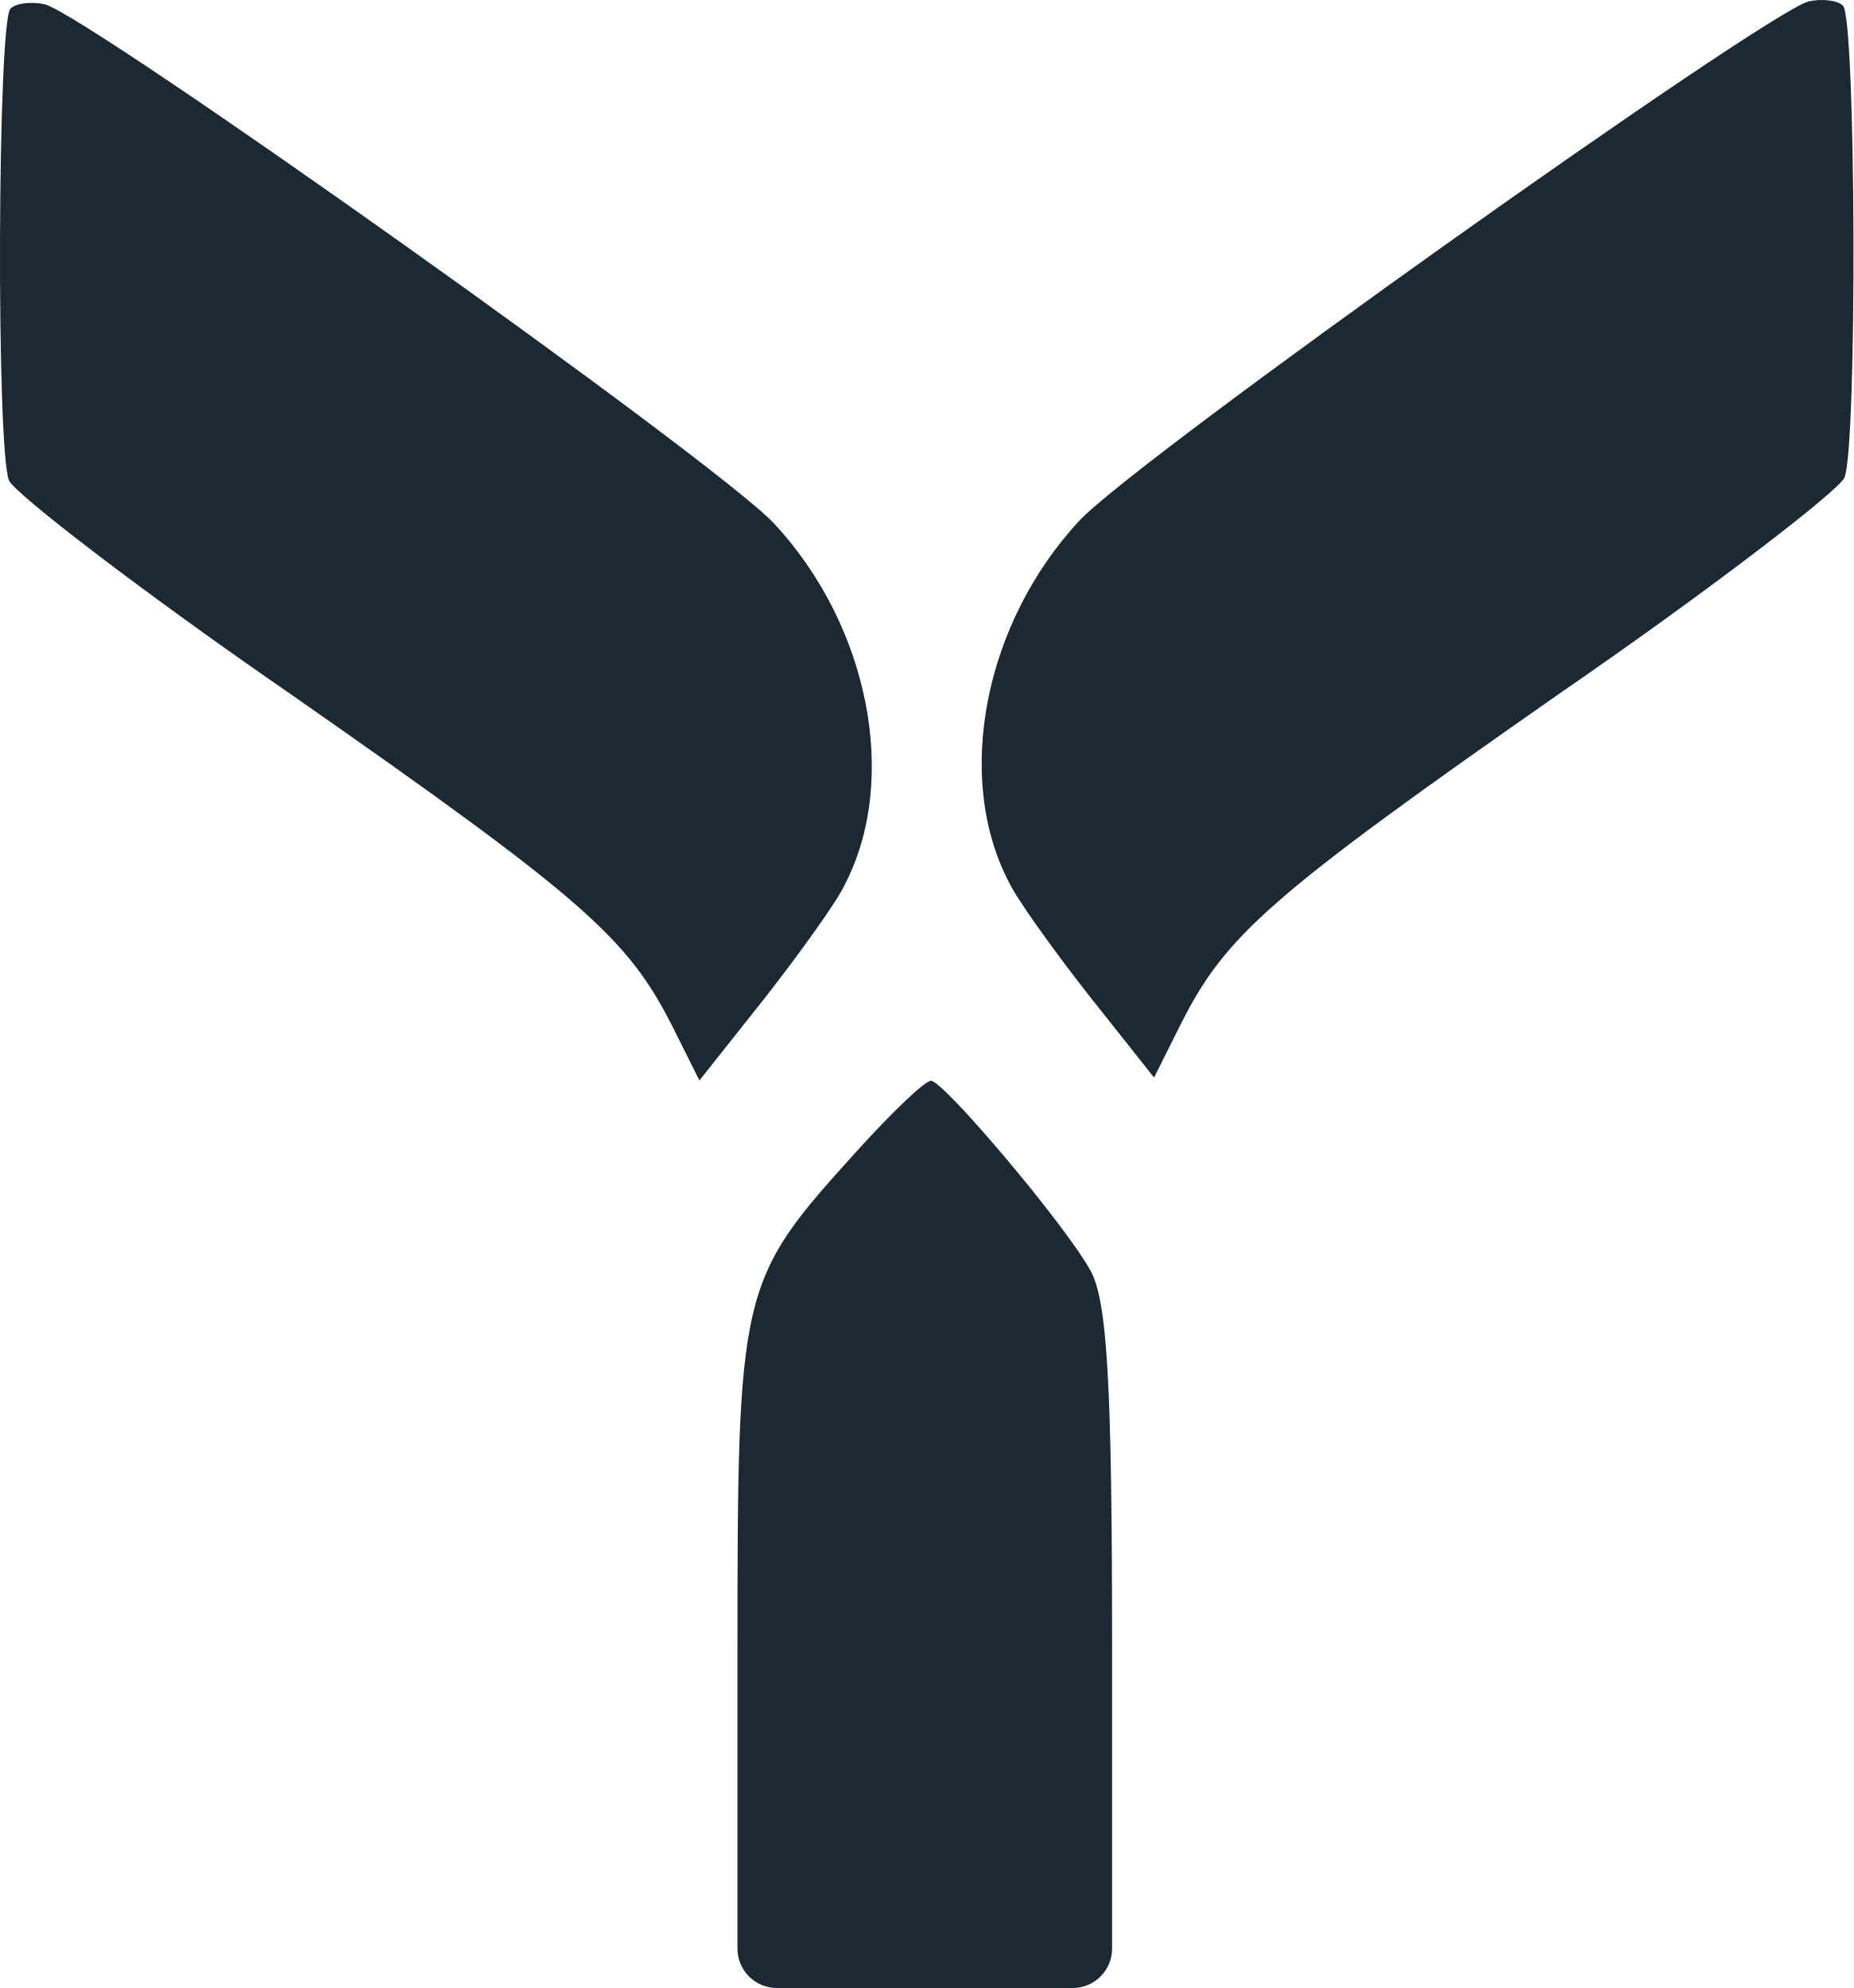
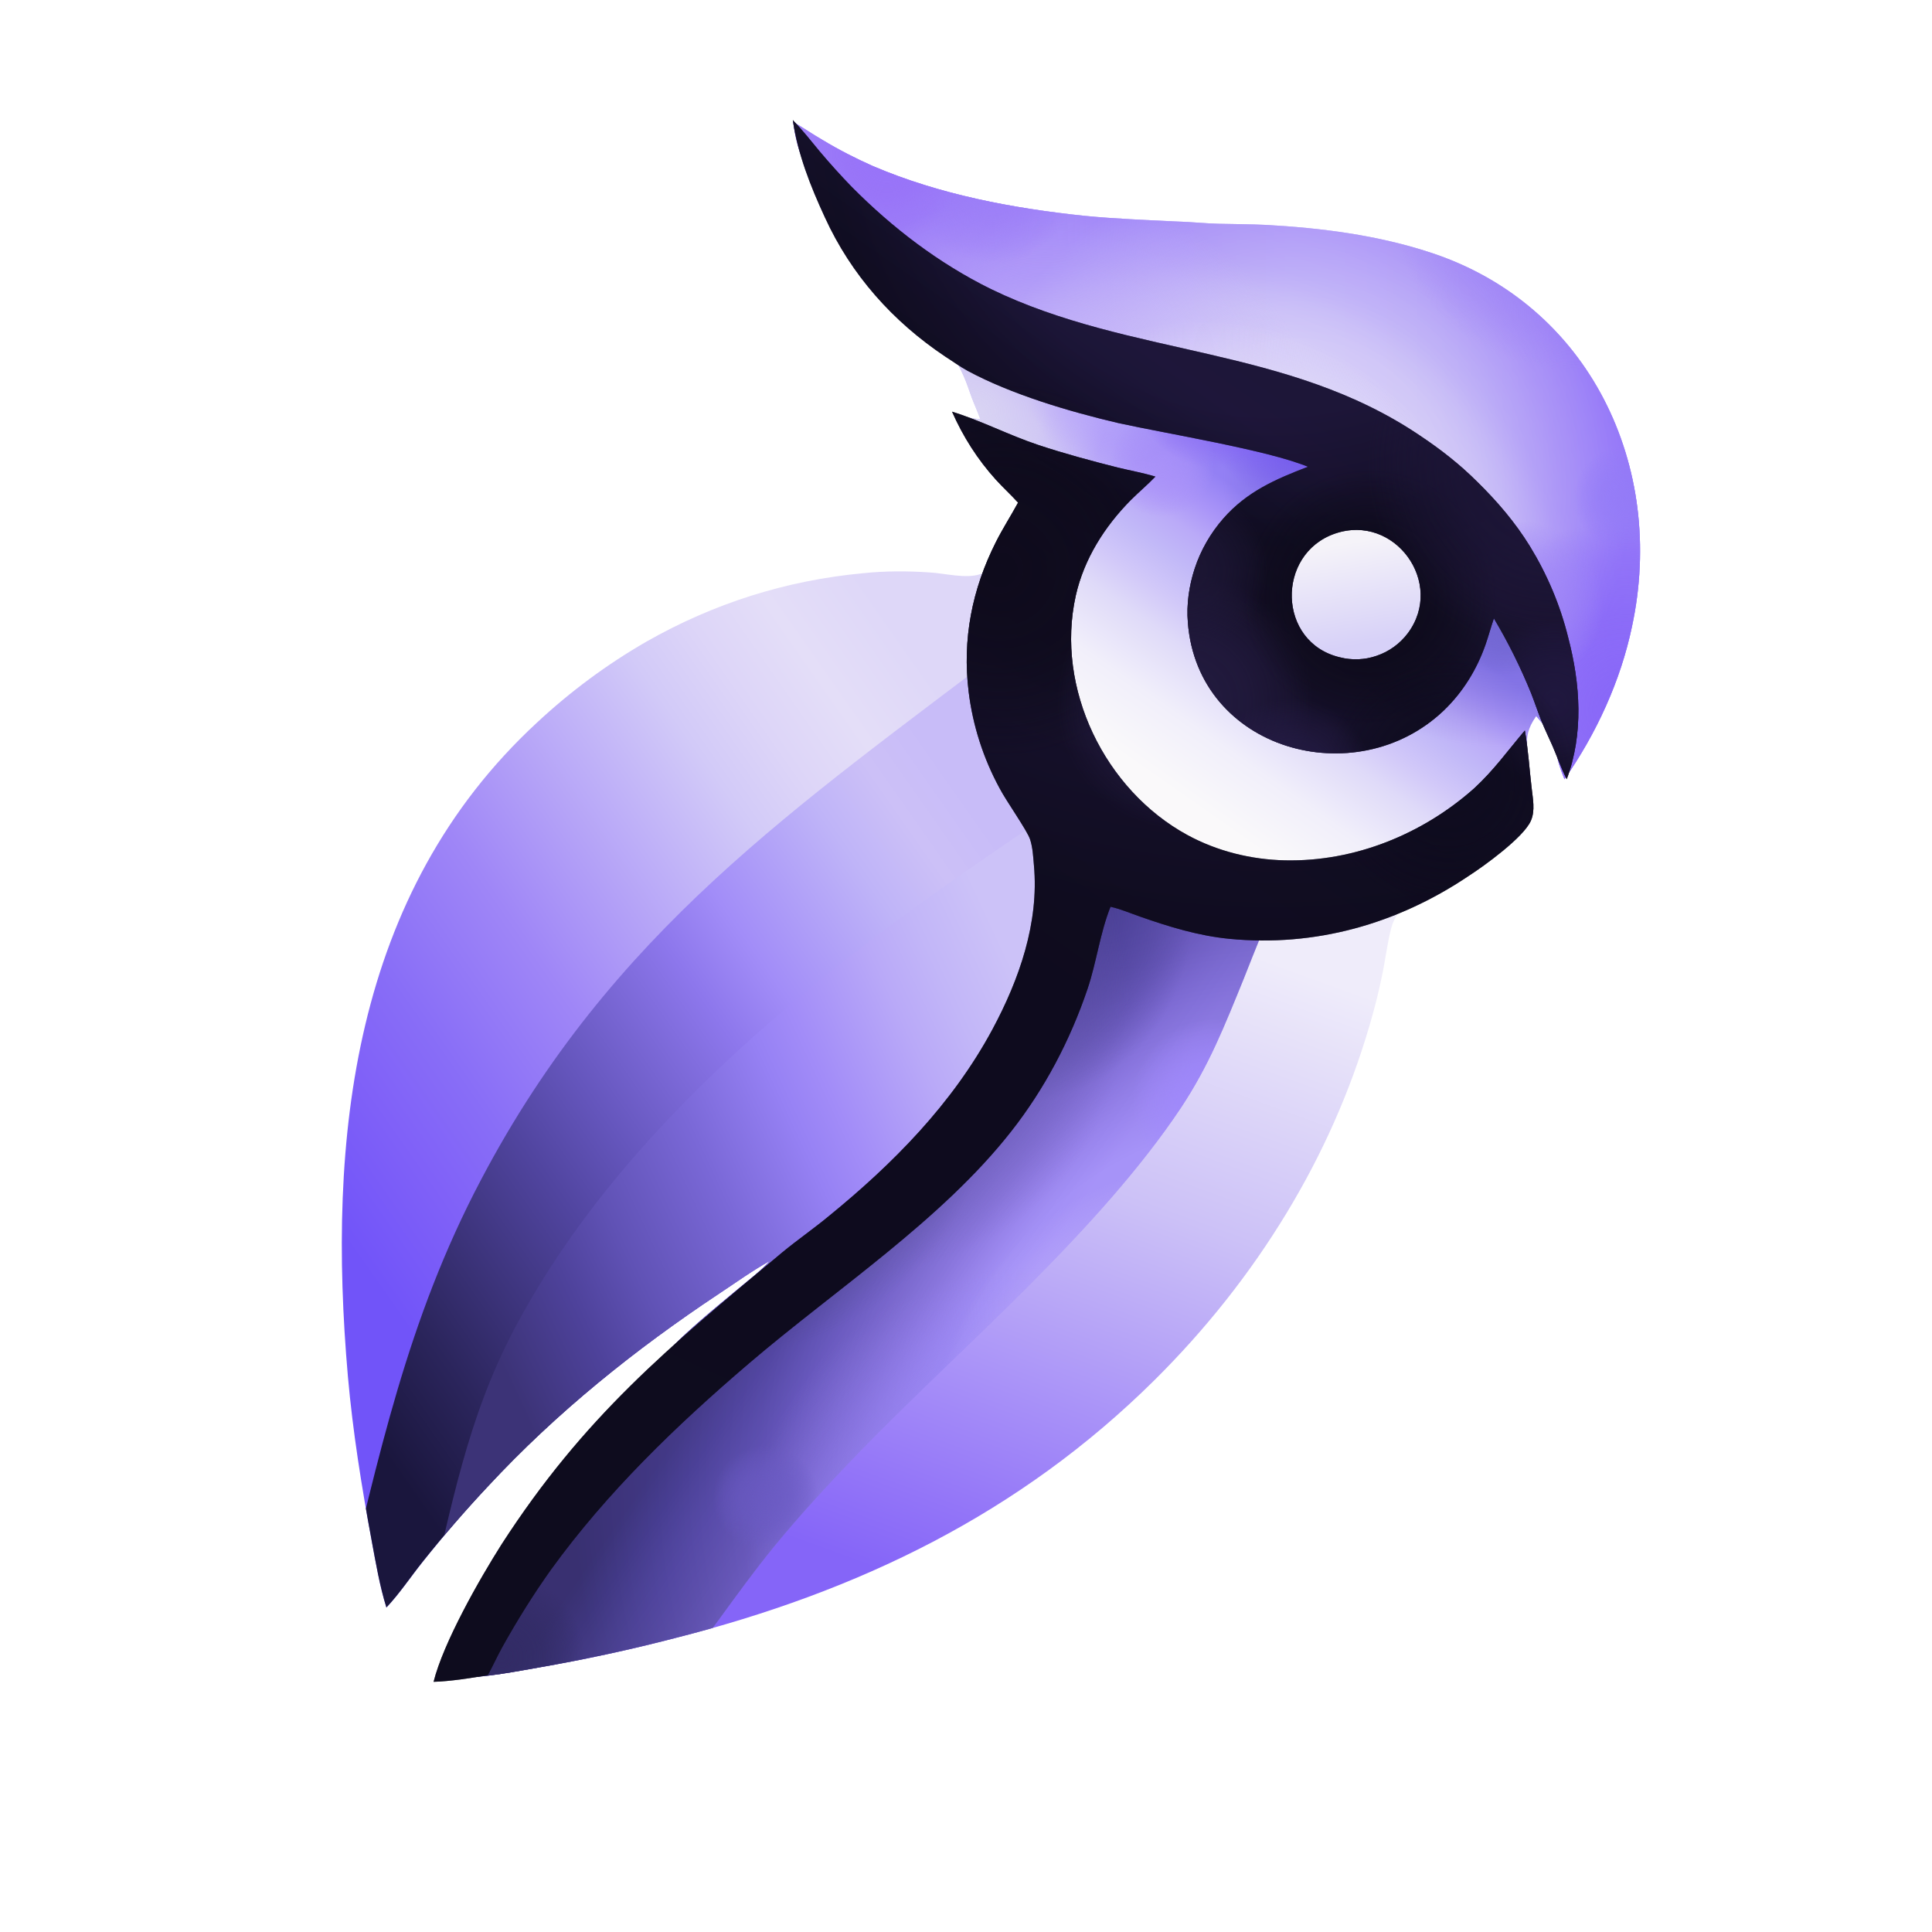
- <svg xmlns="http://www.w3.org/2000/svg" width="470" height="504" viewBox="0 0 470 504" fill="none">
-   <style>
-   .synara-logo-fill { fill: #1c2933; }
-   @media (prefers-color-scheme: dark) {
-     .synara-logo-fill { fill: #f5f5f5; }
-   }
- </style>
-   <path class="synara-logo-fill" d="M2.652 2.19C-0.631 5.472 -0.995 113.797 2.287 121.821C3.746 125.104 35.842 149.906 74.504 176.531C148.179 227.958 159.121 237.806 170.428 260.054L177.358 273.914L194.135 252.76C203.254 241.088 212.372 228.323 214.196 224.311C228.055 197.685 220.396 158.659 196.324 132.763C181.735 117.08 23.077 4.378 11.405 1.096C8.123 0.366 4.111 0.731 2.652 2.19Z" />
-   <path class="synara-logo-fill" d="M467.348 1.459C470.631 4.742 470.995 113.067 467.713 121.091C466.254 124.374 434.158 149.175 395.496 175.801C321.821 227.228 310.879 237.075 299.572 259.324L292.642 273.184L275.865 252.029C266.746 240.358 257.628 227.592 255.804 223.58C241.945 196.955 249.604 157.929 273.676 132.033C288.265 116.35 446.923 3.648 458.595 0.365C461.877 -0.364 465.889 0.001 467.348 1.459Z" />
-   <path class="synara-logo-fill" d="M217.479 291.602C187.396 324.802 187 326.002 187 420.002V494.002C187 499.525 191.477 504.002 197 504.002H234.5H272C277.523 504.002 282 499.525 282 494.002V418.002C282 351.202 280.812 329.602 276.458 322.002C269.729 310.002 239.25 274.002 236.083 274.002C234.5 274.002 226.187 282.002 217.479 291.602Z" />
+ <svg xmlns="http://www.w3.org/2000/svg" xmlns:xlink="http://www.w3.org/1999/xlink" viewBox="0 0 512 512" width="512" height="512">
+   <defs>
+     <path id="p_wing" d="M102.4 426.0C100.6 420.2 99.6 414.2 98.5 408.3C95.8 393.8 93.5 379.4 92.2 364.8C86.7 301.9 93.3 236.8 142.3 191.5C151.1 183.3 160.8 176.1 171.2 170.1C189.1 159.9 208.3 153.8 228.8 151.9C234.6 151.3 240.5 151.3 246.3 151.7C250.3 151.9 256.1 153.5 259.9 152.1C261.3 151.6 262.6 150.7 263.9 149.9C264.3 150.7 264.7 151.5 264.8 152.4C265.0 155.0 263.1 162.1 262.5 165.1C261.6 170.7 261.7 180.4 262.8 186.0C264.0 192.6 266.2 199.2 269.3 205.2C271.7 209.8 276.4 215.4 278.1 219.6C279.1 222.3 280.0 230.3 280.0 233.3C280.0 236.2 279.5 238.9 279.2 241.7C279.0 243.5 278.9 245.3 278.6 247.1C277.3 255.2 273.3 264.7 269.7 271.9C268.3 274.8 266.9 277.6 265.4 280.4C261.3 287.4 255.6 295.3 250.1 301.3C247.1 304.6 243.8 307.7 240.6 310.8C237.8 313.7 235.0 316.6 232.1 319.3C227.1 323.8 219.8 329.6 214.3 333.7C211.4 335.9 208.2 337.6 205.2 339.7C198.5 344.4 191.7 348.9 185.0 353.5C181.9 355.6 179.0 358.0 175.6 359.7C180.6 353.9 189.1 347.0 195.1 342.0C198.2 339.4 201.3 337.1 204.1 334.1C199.4 336.7 195.0 339.9 190.6 342.8C168.3 357.6 147.5 374.3 129.3 393.9C123.2 400.4 117.5 407.0 112.0 413.9C108.8 417.9 105.9 422.3 102.4 426.0Z" />
+     <clipPath id="cw">
+       <use xlink:href="#p_wing" />
+     </clipPath>
+     <linearGradient id="wing0" gradientUnits="userSpaceOnUse" x1="99.0" y1="-69.3" x2="-117.2" y2="82.1">
+       <stop offset="0.082" stop-color="#ded7f8" />
+       <stop offset="0.173" stop-color="#e4def8" />
+       <stop offset="0.247" stop-color="#ddd5f8" />
+       <stop offset="0.316" stop-color="#d2caf8" />
+       <stop offset="0.567" stop-color="#9f86f7" />
+       <stop offset="0.702" stop-color="#886df7" />
+       <stop offset="0.781" stop-color="#8061f8" />
+       <stop offset="0.889" stop-color="#7154f9" />
+     </linearGradient>
+     <path id="p_wing_mid" d="M267.7 170.7C210.7 214.1 162.1 246.9 127.5 312.6C107.8 349.9 100.4 386.1 90.5 426.4L510.5 426.4L687.7 170.7Z" />
+     <linearGradient id="wing_mid0" gradientUnits="userSpaceOnUse" x1="83.5" y1="-58.5" x2="-128.2" y2="89.8">
+       <stop offset="0.051" stop-color="#c8bcf8" />
+       <stop offset="0.117" stop-color="#ccc0f7" />
+       <stop offset="0.184" stop-color="#bfb4f8" />
+       <stop offset="0.320" stop-color="#a28df8" />
+       <stop offset="0.391" stop-color="#8d77ec" />
+       <stop offset="0.543" stop-color="#6556bd" />
+       <stop offset="0.627" stop-color="#5145a0" />
+       <stop offset="0.821" stop-color="#2b255c" />
+       <stop offset="0.927" stop-color="#1a163d" />
+     </linearGradient>
+     <path id="p_wing_in2" d="M300.5 200.8C280.6 214.2 260.5 227.3 241.1 241.5C200.6 271.1 160.2 307.1 136.4 352.0C123.6 376.3 119.7 399.4 113.3 425.7L533.3 425.7L720.5 200.8Z" />
+     <linearGradient id="wing_in20" gradientUnits="userSpaceOnUse" x1="137.2" y1="-64.0" x2="-51.4" y2="24.0">
+       <stop offset="0.079" stop-color="#ccc2f8" />
+       <stop offset="0.167" stop-color="#c2b6f8" />
+       <stop offset="0.235" stop-color="#b9a9f8" />
+       <stop offset="0.357" stop-color="#a28cf8" />
+       <stop offset="0.416" stop-color="#9681f4" />
+       <stop offset="0.538" stop-color="#7a68d7" />
+       <stop offset="0.679" stop-color="#6052b5" />
+       <stop offset="0.765" stop-color="#4e429b" />
+       <stop offset="0.884" stop-color="#3c3377" />
+     </linearGradient>
+     <path id="p_body" d="M123.2 444.5C124.7 439.4 127.5 435.0 130.1 430.4C136.1 419.6 143.3 409.6 151.2 400.2C152.4 398.8 153.5 397.3 154.7 396.0C156.0 394.5 157.5 393.1 158.8 391.6C160.1 390.1 161.3 388.5 162.6 387.0C166.8 382.4 171.8 377.5 176.4 373.2C178.2 371.5 180.2 370.1 182.1 368.4C183.8 366.8 185.4 365.1 187.1 363.6C188.5 362.3 189.9 361.3 191.3 360.1C194.7 357.1 198.1 354.2 201.5 351.3C213.2 341.8 225.2 332.6 236.8 323.0C240.6 319.7 245.3 316.0 248.9 312.6C253.4 308.3 257.4 303.8 261.3 299.0C263.9 295.9 266.1 292.7 268.3 289.3C275.4 278.8 279.3 270.5 283.3 258.5C284.1 255.9 284.9 253.4 285.5 250.8C286.8 245.1 287.4 239.2 293.2 236.2C294.5 235.5 295.9 235.3 297.4 235.4C301.4 235.7 309.9 239.9 314.8 241.1C318.5 242.0 322.2 242.7 326.0 243.2C335.1 244.4 339.7 244.1 348.7 242.5C353.6 241.6 365.4 238.1 369.0 238.1C370.2 238.1 371.3 238.5 372.5 238.9C371.3 240.8 369.9 242.6 369.1 244.7C368.0 247.5 367.0 255.3 366.2 258.8C365.3 263.2 364.2 267.5 362.9 271.9C357.8 289.3 350.4 305.9 341.0 321.4C331.2 337.6 319.4 352.4 306.0 365.7C270.2 401.2 227.4 421.8 178.9 434.1C167.0 437.2 154.9 439.8 142.8 441.9C137.1 442.9 128.8 444.5 123.2 444.5Z" />
+     <clipPath id="cb">
+       <use xlink:href="#p_body" />
+     </clipPath>
+     <linearGradient id="body0" gradientUnits="userSpaceOnUse" x1="-36.6" y1="100.5" x2="-114.4" y2="314.4">
+       <stop offset="0.075" stop-color="#efecfa" />
+       <stop offset="0.394" stop-color="#ccc1f7" />
+       <stop offset="0.799" stop-color="#9375f8" />
+       <stop offset="0.899" stop-color="#8565f8" />
+     </linearGradient>
+     <path id="p_body_in" d="M339.1 235.8C335.9 243.7 332.7 251.5 329.6 259.4C324.6 271.7 320.4 282.3 313.0 293.5C291.4 326.0 255.3 356.5 227.8 384.7C219.9 392.9 212.2 401.2 205.0 410.0C199.9 416.3 195.1 422.9 190.3 429.5C183.1 439.1 176.0 448.8 168.8 458.4L-251.2 458.4L-80.9 235.8Z" />
+     <linearGradient id="body_in0" gradientUnits="userSpaceOnUse" x1="294.8" y1="206.4" x2="346.5" y2="242.6">
+       <stop offset="0.090" stop-color="#3d3478" />
+       <stop offset="0.214" stop-color="#4a3f94" />
+       <stop offset="0.315" stop-color="#584ca8" />
+       <stop offset="0.401" stop-color="#6354b7" />
+       <stop offset="0.530" stop-color="#7261c4" />
+       <stop offset="0.627" stop-color="#7f6bd2" />
+       <stop offset="0.744" stop-color="#927de7" />
+       <stop offset="0.818" stop-color="#9a86f0" />
+       <stop offset="0.916" stop-color="#a28df7" />
+     </linearGradient>
+     <radialGradient id="body_in1" gradientUnits="userSpaceOnUse" cx="342.0" cy="390.9" r="214.9">
+       <stop offset="0.439" stop-color="#a997f9" />
+       <stop offset="0.481" stop-color="#9985ec" />
+       <stop offset="0.541" stop-color="#816ed6" />
+       <stop offset="0.614" stop-color="#6858be" />
+       <stop offset="0.656" stop-color="#5b4dae" />
+       <stop offset="0.780" stop-color="#443b8e" />
+       <stop offset="0.885" stop-color="#342e6c" />
+     </radialGradient>
+     <radialGradient id="body_inb0" gradientUnits="userSpaceOnUse" cx="266" cy="243" r="50">
+       <stop offset="0" stop-color="#453b8c" stop-opacity="0.80" />
+       <stop offset=".5" stop-color="#453b8c" stop-opacity="0.60" />
+       <stop offset=".8" stop-color="#453b8c" stop-opacity="0.29" />
+       <stop offset="1" stop-color="#453b8c" stop-opacity="0.00" />
+     </radialGradient>
+     <radialGradient id="body_inb1" gradientUnits="userSpaceOnUse" cx="273" cy="411" r="75">
+       <stop offset="0" stop-color="#917df0" stop-opacity="0.80" />
+       <stop offset=".5" stop-color="#917df0" stop-opacity="0.60" />
+       <stop offset=".8" stop-color="#917df0" stop-opacity="0.29" />
+       <stop offset="1" stop-color="#917df0" stop-opacity="0.00" />
+     </radialGradient>
+     <radialGradient id="body_inb2" gradientUnits="userSpaceOnUse" cx="224" cy="264" r="75">
+       <stop offset="0" stop-color="#6f5fb5" stop-opacity="0.80" />
+       <stop offset=".5" stop-color="#6f5fb5" stop-opacity="0.60" />
+       <stop offset=".8" stop-color="#6f5fb5" stop-opacity="0.29" />
+       <stop offset="1" stop-color="#6f5fb5" stop-opacity="0.00" />
+     </radialGradient>
+     <radialGradient id="body_inb3" gradientUnits="userSpaceOnUse" cx="203" cy="397" r="14">
+       <stop offset="0" stop-color="#6a5ac3" stop-opacity="0.80" />
+       <stop offset=".5" stop-color="#6a5ac3" stop-opacity="0.60" />
+       <stop offset=".8" stop-color="#6a5ac3" stop-opacity="0.29" />
+       <stop offset="1" stop-color="#6a5ac3" stop-opacity="0.00" />
+     </radialGradient>
+     <radialGradient id="body_inb4" gradientUnits="userSpaceOnUse" cx="322" cy="292" r="22">
+       <stop offset="0" stop-color="#a189ff" stop-opacity="0.80" />
+       <stop offset=".5" stop-color="#a189ff" stop-opacity="0.60" />
+       <stop offset=".8" stop-color="#a189ff" stop-opacity="0.29" />
+       <stop offset="1" stop-color="#a189ff" stop-opacity="0.00" />
+     </radialGradient>
+     <radialGradient id="body_inb5" gradientUnits="userSpaceOnUse" cx="189" cy="285" r="75">
+       <stop offset="0" stop-color="#474578" stop-opacity="0.80" />
+       <stop offset=".5" stop-color="#474578" stop-opacity="0.60" />
+       <stop offset=".8" stop-color="#474578" stop-opacity="0.29" />
+       <stop offset="1" stop-color="#474578" stop-opacity="0.00" />
+     </radialGradient>
+     <radialGradient id="body_inb6" gradientUnits="userSpaceOnUse" cx="322" cy="383" r="75">
+       <stop offset="0" stop-color="#d9cbff" stop-opacity="0.80" />
+       <stop offset=".5" stop-color="#d9cbff" stop-opacity="0.60" />
+       <stop offset=".8" stop-color="#d9cbff" stop-opacity="0.29" />
+       <stop offset="1" stop-color="#d9cbff" stop-opacity="0.00" />
+     </radialGradient>
+     <radialGradient id="body_inb7" gradientUnits="userSpaceOnUse" cx="133" cy="439" r="22">
+       <stop offset="0" stop-color="#302a62" stop-opacity="0.80" />
+       <stop offset=".5" stop-color="#302a62" stop-opacity="0.60" />
+       <stop offset=".8" stop-color="#302a62" stop-opacity="0.29" />
+       <stop offset="1" stop-color="#302a62" stop-opacity="0.00" />
+     </radialGradient>
+     <path id="p_cap" d="M414.6 206.5C410.9 197.5 413.0 197.1 413.0 188.7C412.9 184.0 411.9 178.1 410.9 173.5C408.3 161.1 402.6 148.9 394.5 139.2C392.5 136.8 390.2 134.6 387.9 132.4C381.5 125.9 374.7 120.5 366.7 116.1C360.3 112.5 353.6 109.3 346.7 106.9C341.1 104.8 335.3 103.4 329.5 101.9C321.9 100.0 314.3 98.2 306.7 96.5C299.8 95.0 292.8 93.5 285.9 91.5C269.3 86.7 255.7 80.5 241.5 70.5C234.4 65.5 228.5 60.0 222.4 53.8C219.4 50.8 215.8 47.9 213.7 44.2C211.7 40.7 210.7 36.3 210.2 32.3C212.8 33.8 215.4 35.6 218.0 37.1C222.3 39.7 226.8 42.0 231.3 44.0C249.1 51.6 268.3 55.2 287.4 57.2C295.6 58.0 303.7 58.3 311.9 58.7C315.5 58.8 319.2 59.2 322.9 59.3C327.0 59.4 331.2 59.4 335.4 59.6C350.1 60.4 365.0 62.3 379.0 66.9C421.3 80.7 441.6 123.7 432.5 166.0C429.5 180.4 423.0 194.5 414.6 206.5Z" />
+     <linearGradient id="cap0" gradientUnits="userSpaceOnUse" x1="221.0" y1="0.0" x2="432.0" y2="0.0">
+       <stop offset="0.145" stop-color="#a184f8" />
+       <stop offset="0.404" stop-color="#bcabf8" />
+       <stop offset="0.500" stop-color="#c4b6f7" />
+       <stop offset="0.585" stop-color="#c8bdf8" />
+       <stop offset="0.661" stop-color="#c7bbf8" />
+       <stop offset="0.728" stop-color="#c3b7f7" />
+       <stop offset="0.789" stop-color="#bdb0f7" />
+       <stop offset="0.843" stop-color="#b6a5f7" />
+       <stop offset="0.893" stop-color="#ab97f7" />
+       <stop offset="0.974" stop-color="#9177f8" />
+     </linearGradient>
+     <radialGradient id="cap1" gradientUnits="userSpaceOnUse" cx="309.3" cy="181.1" r="165.6">
+       <stop offset="0.577" stop-color="#dcd5f8" />
+       <stop offset="0.616" stop-color="#cfc5f8" />
+       <stop offset="0.644" stop-color="#c3b5f8" />
+       <stop offset="0.667" stop-color="#b5a2f8" />
+       <stop offset="0.686" stop-color="#ad98f7" />
+       <stop offset="0.832" stop-color="#9878f7" />
+     </radialGradient>
+     <radialGradient id="cap2" gradientUnits="userSpaceOnUse" cx="343.7" cy="129.4" r="151.3">
+       <stop offset="0.254" stop-color="#d5ccf8" />
+       <stop offset="0.315" stop-color="#cdc3f8" />
+       <stop offset="0.357" stop-color="#c5b9f7" />
+       <stop offset="0.452" stop-color="#b09bf7" />
+       <stop offset="0.528" stop-color="#a087f8" />
+       <stop offset="0.584" stop-color="#9476f8" />
+       <stop offset="0.743" stop-color="#9d7ef8" />
+     </radialGradient>
+     <radialGradient id="capb0" gradientUnits="userSpaceOnUse" cx="277" cy="125" r="75">
+       <stop offset="0" stop-color="#c8b9f8" stop-opacity="0.80" />
+       <stop offset=".5" stop-color="#c8b9f8" stop-opacity="0.60" />
+       <stop offset=".8" stop-color="#c8b9f8" stop-opacity="0.29" />
+       <stop offset="1" stop-color="#c8b9f8" stop-opacity="0.00" />
+     </radialGradient>
+     <radialGradient id="capb1" gradientUnits="userSpaceOnUse" cx="431" cy="188" r="50">
+       <stop offset="0" stop-color="#8360f8" stop-opacity="0.80" />
+       <stop offset=".5" stop-color="#8360f8" stop-opacity="0.60" />
+       <stop offset=".8" stop-color="#8360f8" stop-opacity="0.29" />
+       <stop offset="1" stop-color="#8360f8" stop-opacity="0.00" />
+     </radialGradient>
+     <radialGradient id="capb2" gradientUnits="userSpaceOnUse" cx="319" cy="160" r="75">
+       <stop offset="0" stop-color="#f9fcf8" stop-opacity="0.80" />
+       <stop offset=".5" stop-color="#f9fcf8" stop-opacity="0.60" />
+       <stop offset=".8" stop-color="#f9fcf8" stop-opacity="0.29" />
+       <stop offset="1" stop-color="#f9fcf8" stop-opacity="0.00" />
+     </radialGradient>
+     <radialGradient id="capb3" gradientUnits="userSpaceOnUse" cx="417" cy="48" r="50">
+       <stop offset="0" stop-color="#9c81f5" stop-opacity="0.80" />
+       <stop offset=".5" stop-color="#9c81f5" stop-opacity="0.60" />
+       <stop offset=".8" stop-color="#9c81f5" stop-opacity="0.29" />
+       <stop offset="1" stop-color="#9c81f5" stop-opacity="0.00" />
+     </radialGradient>
+     <radialGradient id="capb4" gradientUnits="userSpaceOnUse" cx="263" cy="48" r="22">
+       <stop offset="0" stop-color="#9b7df7" stop-opacity="0.80" />
+       <stop offset=".5" stop-color="#9b7df7" stop-opacity="0.60" />
+       <stop offset=".8" stop-color="#9b7df7" stop-opacity="0.29" />
+       <stop offset="1" stop-color="#9b7df7" stop-opacity="0.00" />
+     </radialGradient>
+     <radialGradient id="capb5" gradientUnits="userSpaceOnUse" cx="235" cy="41" r="22">
+       <stop offset="0" stop-color="#966ff8" stop-opacity="0.80" />
+       <stop offset=".5" stop-color="#966ff8" stop-opacity="0.60" />
+       <stop offset=".8" stop-color="#966ff8" stop-opacity="0.29" />
+       <stop offset="1" stop-color="#966ff8" stop-opacity="0.00" />
+     </radialGradient>
+     <radialGradient id="capb6" gradientUnits="userSpaceOnUse" cx="403" cy="160" r="22">
+       <stop offset="0" stop-color="#a087f7" stop-opacity="0.80" />
+       <stop offset=".5" stop-color="#a087f7" stop-opacity="0.60" />
+       <stop offset=".8" stop-color="#a087f7" stop-opacity="0.29" />
+       <stop offset="1" stop-color="#a087f7" stop-opacity="0.00" />
+     </radialGradient>
+     <radialGradient id="capb7" gradientUnits="userSpaceOnUse" cx="431" cy="132" r="14">
+       <stop offset="0" stop-color="#937bf7" stop-opacity="0.80" />
+       <stop offset=".5" stop-color="#937bf7" stop-opacity="0.60" />
+       <stop offset=".8" stop-color="#937bf7" stop-opacity="0.29" />
+       <stop offset="1" stop-color="#937bf7" stop-opacity="0.00" />
+     </radialGradient>
+     <path id="p_eye" d="M294.3 129.7C289.8 128.0 285.1 126.9 280.5 125.6C276.1 124.4 271.6 122.9 267.3 121.2C260.2 118.4 256.8 117.8 253.9 110.2C255.9 110.5 257.8 110.9 259.8 111.1C259.1 109.1 258.2 107.2 257.5 105.3C256.8 103.4 256.2 101.5 255.4 99.7C254.4 97.4 253.2 95.4 252.0 93.2C253.3 93.0 254.6 92.8 255.9 93.0C260.2 93.5 272.9 99.4 278.4 101.2C295.1 106.8 312.5 109.6 329.7 113.2C336.0 114.5 346.0 116.5 351.0 120.6C352.2 121.6 353.0 122.8 353.9 124.1C349.0 130.6 345.3 129.6 339.0 133.0C331.6 136.9 325.4 143.0 322.6 150.9C321.2 155.1 319.8 159.6 320.2 164.0C320.3 166.2 320.9 168.3 321.4 170.3C323.0 175.8 325.7 180.8 329.8 184.8C340.2 194.8 357.4 196.8 370.1 190.2C377.0 186.6 382.8 181.1 386.2 174.0C389.8 166.5 388.9 161.4 395.8 156.1C397.1 157.0 398.3 157.8 399.3 159.0C402.9 163.1 408.4 175.2 410.5 180.6C412.7 185.9 413.9 188.7 410.5 193.8C409.4 192.5 408.3 191.2 407.1 189.8C402.4 196.4 406.6 198.9 403.2 203.8C401.6 206.1 399.4 208.0 397.5 210.0C395.7 211.7 394.0 213.6 392.1 215.2C381.3 224.2 366.7 231.5 352.6 232.8C349.5 233.1 346.3 233.0 343.1 233.0C334.0 233.0 327.9 233.0 319.2 229.5C315.2 228.0 311.2 226.0 307.6 223.7C304.1 221.4 301.1 218.6 298.2 215.6C296.2 213.6 294.1 211.7 292.4 209.5C286.1 201.7 281.6 192.0 279.6 182.2C279.1 179.8 279.1 177.3 278.8 174.8C278.7 173.0 278.3 171.2 278.2 169.4C278.1 166.6 279.4 157.1 280.2 154.2C281.0 151.2 282.2 148.3 283.6 145.4C287.0 138.5 289.6 135.5 294.3 129.7Z" />
+     <linearGradient id="eye0" gradientUnits="userSpaceOnUse" x1="53.6" y1="-76.5" x2="0.4" y2="-0.5">
+       <stop offset="0.123" stop-color="#9380f4" />
+       <stop offset="0.222" stop-color="#aa95f8" />
+       <stop offset="0.300" stop-color="#baaaf8" />
+       <stop offset="0.389" stop-color="#c2b9f8" />
+       <stop offset="0.493" stop-color="#d2c9f9" />
+       <stop offset="0.581" stop-color="#dfdaf9" />
+       <stop offset="0.751" stop-color="#f1effa" />
+       <stop offset="0.937" stop-color="#faf9fa" />
+     </linearGradient>
+     <radialGradient id="eyeb0" gradientUnits="userSpaceOnUse" cx="259" cy="109" r="34">
+       <stop offset="0" stop-color="#dfdbf2" stop-opacity="0.80" />
+       <stop offset=".5" stop-color="#dfdbf2" stop-opacity="0.60" />
+       <stop offset=".8" stop-color="#dfdbf2" stop-opacity="0.29" />
+       <stop offset="1" stop-color="#dfdbf2" stop-opacity="0.00" />
+     </radialGradient>
+     <radialGradient id="eyeb1" gradientUnits="userSpaceOnUse" cx="399" cy="123" r="75">
+       <stop offset="0" stop-color="#6158c5" stop-opacity="0.80" />
+       <stop offset=".5" stop-color="#6158c5" stop-opacity="0.60" />
+       <stop offset=".8" stop-color="#6158c5" stop-opacity="0.29" />
+       <stop offset="1" stop-color="#6158c5" stop-opacity="0.00" />
+     </radialGradient>
+     <radialGradient id="eyeb2" gradientUnits="userSpaceOnUse" cx="294" cy="102" r="22">
+       <stop offset="0" stop-color="#bdacfb" stop-opacity="0.80" />
+       <stop offset=".5" stop-color="#bdacfb" stop-opacity="0.60" />
+       <stop offset=".8" stop-color="#bdacfb" stop-opacity="0.29" />
+       <stop offset="1" stop-color="#bdacfb" stop-opacity="0.00" />
+     </radialGradient>
+     <radialGradient id="eyeb3" gradientUnits="userSpaceOnUse" cx="350" cy="102" r="34">
+       <stop offset="0" stop-color="#6c48f7" stop-opacity="0.80" />
+       <stop offset=".5" stop-color="#6c48f7" stop-opacity="0.60" />
+       <stop offset=".8" stop-color="#6c48f7" stop-opacity="0.29" />
+       <stop offset="1" stop-color="#6c48f7" stop-opacity="0.00" />
+     </radialGradient>
+     <radialGradient id="eyeb4" gradientUnits="userSpaceOnUse" cx="308" cy="123" r="14">
+       <stop offset="0" stop-color="#aa92f9" stop-opacity="0.80" />
+       <stop offset=".5" stop-color="#aa92f9" stop-opacity="0.60" />
+       <stop offset=".8" stop-color="#aa92f9" stop-opacity="0.29" />
+       <stop offset="1" stop-color="#aa92f9" stop-opacity="0.00" />
+     </radialGradient>
+     <radialGradient id="eyeb5" gradientUnits="userSpaceOnUse" cx="322" cy="102" r="22">
+       <stop offset="0" stop-color="#8464f3" stop-opacity="0.80" />
+       <stop offset=".5" stop-color="#8464f3" stop-opacity="0.60" />
+       <stop offset=".8" stop-color="#8464f3" stop-opacity="0.29" />
+       <stop offset="1" stop-color="#8464f3" stop-opacity="0.00" />
+     </radialGradient>
+     <radialGradient id="eyeb6" gradientUnits="userSpaceOnUse" cx="399" cy="165" r="14">
+       <stop offset="0" stop-color="#7065cf" stop-opacity="0.80" />
+       <stop offset=".5" stop-color="#7065cf" stop-opacity="0.60" />
+       <stop offset=".8" stop-color="#7065cf" stop-opacity="0.29" />
+       <stop offset="1" stop-color="#7065cf" stop-opacity="0.00" />
+     </radialGradient>
+     <path id="p_pup" d="M367.0 179.1C364.1 180.0 361.1 180.0 358.1 180.0C356.0 180.0 353.8 179.9 351.8 179.3C345.7 177.3 339.5 171.1 337.7 164.9C337.0 162.5 337.0 160.0 337.0 157.6C337.0 155.4 337.1 153.2 337.6 151.1C339.2 144.1 345.0 138.8 351.5 136.2C354.2 135.1 357.0 135.0 359.8 135.0C364.2 135.1 368.2 136.2 372.0 138.6C387.2 148.3 384.6 173.7 367.0 179.1Z" />
+     <linearGradient id="pup0" gradientUnits="userSpaceOnUse" x1="35.0" y1="198.4" x2="40.6" y2="230.0">
+       <stop offset="0.078" stop-color="#f5f3f9" />
+       <stop offset="0.925" stop-color="#d7d1f8" />
+     </linearGradient>
+     <path id="p_ink" d="M415.2 206.5C413.7 203.6 412.7 200.6 411.4 197.6C410.4 195.3 409.3 193.1 408.4 190.8C407.5 188.5 406.7 186.1 405.8 183.8C403.0 176.9 399.7 170.3 395.9 163.9C395.1 166.2 394.5 168.5 393.7 170.8C391.4 177.4 387.7 183.4 382.6 188.3C359.3 210.5 317.4 198.8 314.8 165.0C314.4 160.2 315.1 155.3 316.6 150.7C318.2 145.8 320.8 141.3 324.2 137.4C330.4 130.3 338.0 127.0 346.6 123.7C336.1 119.3 309.0 114.9 296.3 112.1C283.5 109.1 267.9 104.5 256.3 98.2C254.3 97.1 252.4 95.7 250.5 94.5C236.6 85.2 225.6 72.9 218.6 57.6C214.8 49.4 211.4 40.8 210.1 31.8C212.7 34.5 215.0 37.4 217.3 40.2C220.0 43.4 222.8 46.5 225.7 49.5C236.5 60.4 248.8 69.8 262.6 76.6C299.7 94.6 341.2 91.6 376.4 115.5C381.8 119.1 386.9 123.1 391.5 127.7C396.8 132.9 401.5 138.4 405.4 144.7C410.0 152.2 413.5 160.4 415.6 169.0C418.8 181.2 419.7 194.5 415.2 206.5ZM114.9 445.7C117.5 435.3 127.0 418.6 132.9 409.3C154.8 375.4 177.0 357.2 207.3 331.9C211.3 328.6 215.5 325.7 219.5 322.4C236.7 308.4 252.4 292.5 263.0 272.8C270.1 259.6 275.4 244.5 274.0 229.3C273.8 227.0 273.7 224.7 273.0 222.5C272.3 220.2 266.6 212.2 264.9 208.9C260.6 201.0 257.8 192.3 256.7 183.3C255.0 169.4 257.6 156.2 263.9 143.7C265.7 140.1 267.9 136.7 269.8 133.2C267.9 131.1 265.8 129.2 263.9 127.1C259.1 121.8 255.2 115.7 252.3 109.1C260.1 111.5 267.3 115.3 275.1 117.9C282.0 120.2 289.1 122.1 296.2 123.9C299.5 124.7 302.9 125.3 306.2 126.3C304.1 128.5 301.8 130.4 299.6 132.6C292.7 139.6 287.3 148.1 285.1 157.8C279.6 182.4 292.8 209.4 314.7 221.3C322.6 225.6 331.6 227.8 340.5 228.0C359.0 228.4 377.0 221.1 390.7 208.9C395.9 204.1 399.6 198.9 404.1 193.6C405.0 198.7 405.3 203.8 405.9 208.8C406.2 211.6 406.9 214.8 405.7 217.5C403.8 221.9 393.3 229.5 389.1 232.2C370.2 244.9 348.5 251.0 325.8 248.8C317.6 248.0 309.8 245.6 302.1 242.9C299.5 242.0 297.0 240.9 294.3 240.3C291.5 247.3 290.6 255.0 288.2 262.1C283.6 275.7 276.8 288.6 268.0 299.8C249.5 323.4 221.3 341.8 198.5 361.3C179.3 377.7 160.9 395.4 146.0 416.0C141.3 422.6 137.0 429.5 133.0 436.7C131.7 439.1 130.6 441.5 129.3 443.9C125.2 444.7 119.0 445.6 114.9 445.7ZM364.8 173.8C368.1 172.7 371.0 170.6 373.1 167.8C383.0 154.5 369.6 136.0 353.8 141.4C338.1 146.8 338.5 170.3 355.1 174.2C358.2 175.0 361.7 174.9 364.8 173.8Z" />
+     <linearGradient id="ink0" gradientUnits="userSpaceOnUse" x1="68.6" y1="-98.0" x2="-169.3" y2="241.8">
+       <stop offset="0.024" stop-color="#1b1534" />
+       <stop offset="0.053" stop-color="#1c1537" />
+       <stop offset="0.103" stop-color="#110e25" />
+       <stop offset="0.140" stop-color="#100c20" />
+       <stop offset="0.172" stop-color="#120e25" />
+       <stop offset="0.217" stop-color="#0f0c1e" />
+       <stop offset="0.317" stop-color="#120e24" />
+       <stop offset="0.419" stop-color="#0e0c1e" />
+       <stop offset="0.854" stop-color="#0e0b1e" />
+     </linearGradient>
+     <radialGradient id="ink1" gradientUnits="userSpaceOnUse" cx="337.3" cy="24.0" r="472.9">
+       <stop offset="0.182" stop-color="#1f173c" />
+       <stop offset="0.221" stop-color="#15102a" />
+       <stop offset="0.252" stop-color="#0f0c1e" />
+       <stop offset="0.293" stop-color="#151027" />
+       <stop offset="0.332" stop-color="#151028" />
+       <stop offset="0.373" stop-color="#18122f" />
+       <stop offset="0.469" stop-color="#0e0b1d" />
+       <stop offset="0.854" stop-color="#0e0c1d" />
+     </radialGradient>
+     <radialGradient id="inkb0" gradientUnits="userSpaceOnUse" cx="265" cy="151" r="50">
+       <stop offset="0" stop-color="#0d0a1a" stop-opacity="0.80" />
+       <stop offset=".5" stop-color="#0d0a1a" stop-opacity="0.60" />
+       <stop offset=".8" stop-color="#0d0a1a" stop-opacity="0.29" />
+       <stop offset="1" stop-color="#0d0a1a" stop-opacity="0.00" />
+     </radialGradient>
+     <radialGradient id="inkb1" gradientUnits="userSpaceOnUse" cx="314" cy="186" r="34">
+       <stop offset="0" stop-color="#271e47" stop-opacity="0.80" />
+       <stop offset=".5" stop-color="#271e47" stop-opacity="0.60" />
+       <stop offset=".8" stop-color="#271e47" stop-opacity="0.29" />
+       <stop offset="1" stop-color="#271e47" stop-opacity="0.00" />
+     </radialGradient>
+     <radialGradient id="inkb2" gradientUnits="userSpaceOnUse" cx="363" cy="158" r="34">
+       <stop offset="0" stop-color="#0b0917" stop-opacity="0.80" />
+       <stop offset=".5" stop-color="#0b0917" stop-opacity="0.60" />
+       <stop offset=".8" stop-color="#0b0917" stop-opacity="0.29" />
+       <stop offset="1" stop-color="#0b0917" stop-opacity="0.00" />
+     </radialGradient>
+     <radialGradient id="inkb3" gradientUnits="userSpaceOnUse" cx="412" cy="123" r="50">
+       <stop offset="0" stop-color="#1f173c" stop-opacity="0.80" />
+       <stop offset=".5" stop-color="#1f173c" stop-opacity="0.60" />
+       <stop offset=".8" stop-color="#1f173c" stop-opacity="0.29" />
+       <stop offset="1" stop-color="#1f173c" stop-opacity="0.00" />
+     </radialGradient>
+     <radialGradient id="inkb4" gradientUnits="userSpaceOnUse" cx="412" cy="186" r="22">
+       <stop offset="0" stop-color="#221943" stop-opacity="0.80" />
+       <stop offset=".5" stop-color="#221943" stop-opacity="0.60" />
+       <stop offset=".8" stop-color="#221943" stop-opacity="0.29" />
+       <stop offset="1" stop-color="#221943" stop-opacity="0.00" />
+     </radialGradient>
+     <radialGradient id="inkb5" gradientUnits="userSpaceOnUse" cx="384" cy="207" r="34">
+       <stop offset="0" stop-color="#0d0b1c" stop-opacity="0.80" />
+       <stop offset=".5" stop-color="#0d0b1c" stop-opacity="0.60" />
+       <stop offset=".8" stop-color="#0d0b1c" stop-opacity="0.29" />
+       <stop offset="1" stop-color="#0d0b1c" stop-opacity="0.00" />
+     </radialGradient>
+     <radialGradient id="inkb6" gradientUnits="userSpaceOnUse" cx="314" cy="151" r="22">
+       <stop offset="0" stop-color="#1f1839" stop-opacity="0.80" />
+       <stop offset=".5" stop-color="#1f1839" stop-opacity="0.60" />
+       <stop offset=".8" stop-color="#1f1839" stop-opacity="0.29" />
+       <stop offset="1" stop-color="#1f1839" stop-opacity="0.00" />
+     </radialGradient>
+     <radialGradient id="inkb7" gradientUnits="userSpaceOnUse" cx="342" cy="207" r="22">
+       <stop offset="0" stop-color="#281e4b" stop-opacity="0.80" />
+       <stop offset=".5" stop-color="#281e4b" stop-opacity="0.60" />
+       <stop offset=".8" stop-color="#281e4b" stop-opacity="0.29" />
+       <stop offset="1" stop-color="#281e4b" stop-opacity="0.00" />
+     </radialGradient>
+   </defs>
+   <use xlink:href="#p_wing" fill="url(#wing0)" />
+   <use xlink:href="#p_wing_mid" fill="url(#wing_mid0)" clip-path="url(#cw)" />
+   <use xlink:href="#p_wing_in2" fill="url(#wing_in20)" clip-path="url(#cw)" />
+   <use xlink:href="#p_body" fill="url(#body0)" />
+   <use xlink:href="#p_body_in" fill="url(#body_in0)" clip-path="url(#cb)" />
+   <use xlink:href="#p_body_in" fill="url(#body_in1)" fill-opacity="0.55" clip-path="url(#cb)" />
+   <use xlink:href="#p_body_in" fill="url(#body_inb0)" clip-path="url(#cb)" />
+   <use xlink:href="#p_body_in" fill="url(#body_inb1)" clip-path="url(#cb)" />
+   <use xlink:href="#p_body_in" fill="url(#body_inb2)" clip-path="url(#cb)" />
+   <use xlink:href="#p_body_in" fill="url(#body_inb3)" clip-path="url(#cb)" />
+   <use xlink:href="#p_body_in" fill="url(#body_inb4)" clip-path="url(#cb)" />
+   <use xlink:href="#p_body_in" fill="url(#body_inb5)" clip-path="url(#cb)" />
+   <use xlink:href="#p_body_in" fill="url(#body_inb6)" clip-path="url(#cb)" />
+   <use xlink:href="#p_body_in" fill="url(#body_inb7)" clip-path="url(#cb)" />
+   <use xlink:href="#p_cap" fill="url(#cap0)" />
+   <use xlink:href="#p_cap" fill="url(#cap1)" fill-opacity="0.55" />
+   <use xlink:href="#p_cap" fill="url(#cap2)" fill-opacity="0.55" />
+   <use xlink:href="#p_cap" fill="url(#capb0)" />
+   <use xlink:href="#p_cap" fill="url(#capb1)" />
+   <use xlink:href="#p_cap" fill="url(#capb2)" />
+   <use xlink:href="#p_cap" fill="url(#capb3)" />
+   <use xlink:href="#p_cap" fill="url(#capb4)" />
+   <use xlink:href="#p_cap" fill="url(#capb5)" />
+   <use xlink:href="#p_cap" fill="url(#capb6)" />
+   <use xlink:href="#p_cap" fill="url(#capb7)" />
+   <use xlink:href="#p_eye" fill="url(#eye0)" />
+   <use xlink:href="#p_eye" fill="url(#eyeb0)" />
+   <use xlink:href="#p_eye" fill="url(#eyeb1)" />
+   <use xlink:href="#p_eye" fill="url(#eyeb2)" />
+   <use xlink:href="#p_eye" fill="url(#eyeb3)" />
+   <use xlink:href="#p_eye" fill="url(#eyeb4)" />
+   <use xlink:href="#p_eye" fill="url(#eyeb5)" />
+   <use xlink:href="#p_eye" fill="url(#eyeb6)" />
+   <use xlink:href="#p_pup" fill="url(#pup0)" />
+   <use xlink:href="#p_ink" fill="url(#ink0)" fill-rule="evenodd" />
+   <use xlink:href="#p_ink" fill="url(#ink1)" fill-opacity="0.55" fill-rule="evenodd" />
+   <use xlink:href="#p_ink" fill="url(#inkb0)" fill-rule="evenodd" />
+   <use xlink:href="#p_ink" fill="url(#inkb1)" fill-rule="evenodd" />
+   <use xlink:href="#p_ink" fill="url(#inkb2)" fill-rule="evenodd" />
+   <use xlink:href="#p_ink" fill="url(#inkb3)" fill-rule="evenodd" />
+   <use xlink:href="#p_ink" fill="url(#inkb4)" fill-rule="evenodd" />
+   <use xlink:href="#p_ink" fill="url(#inkb5)" fill-rule="evenodd" />
+   <use xlink:href="#p_ink" fill="url(#inkb6)" fill-rule="evenodd" />
+   <use xlink:href="#p_ink" fill="url(#inkb7)" fill-rule="evenodd" />
</svg>
